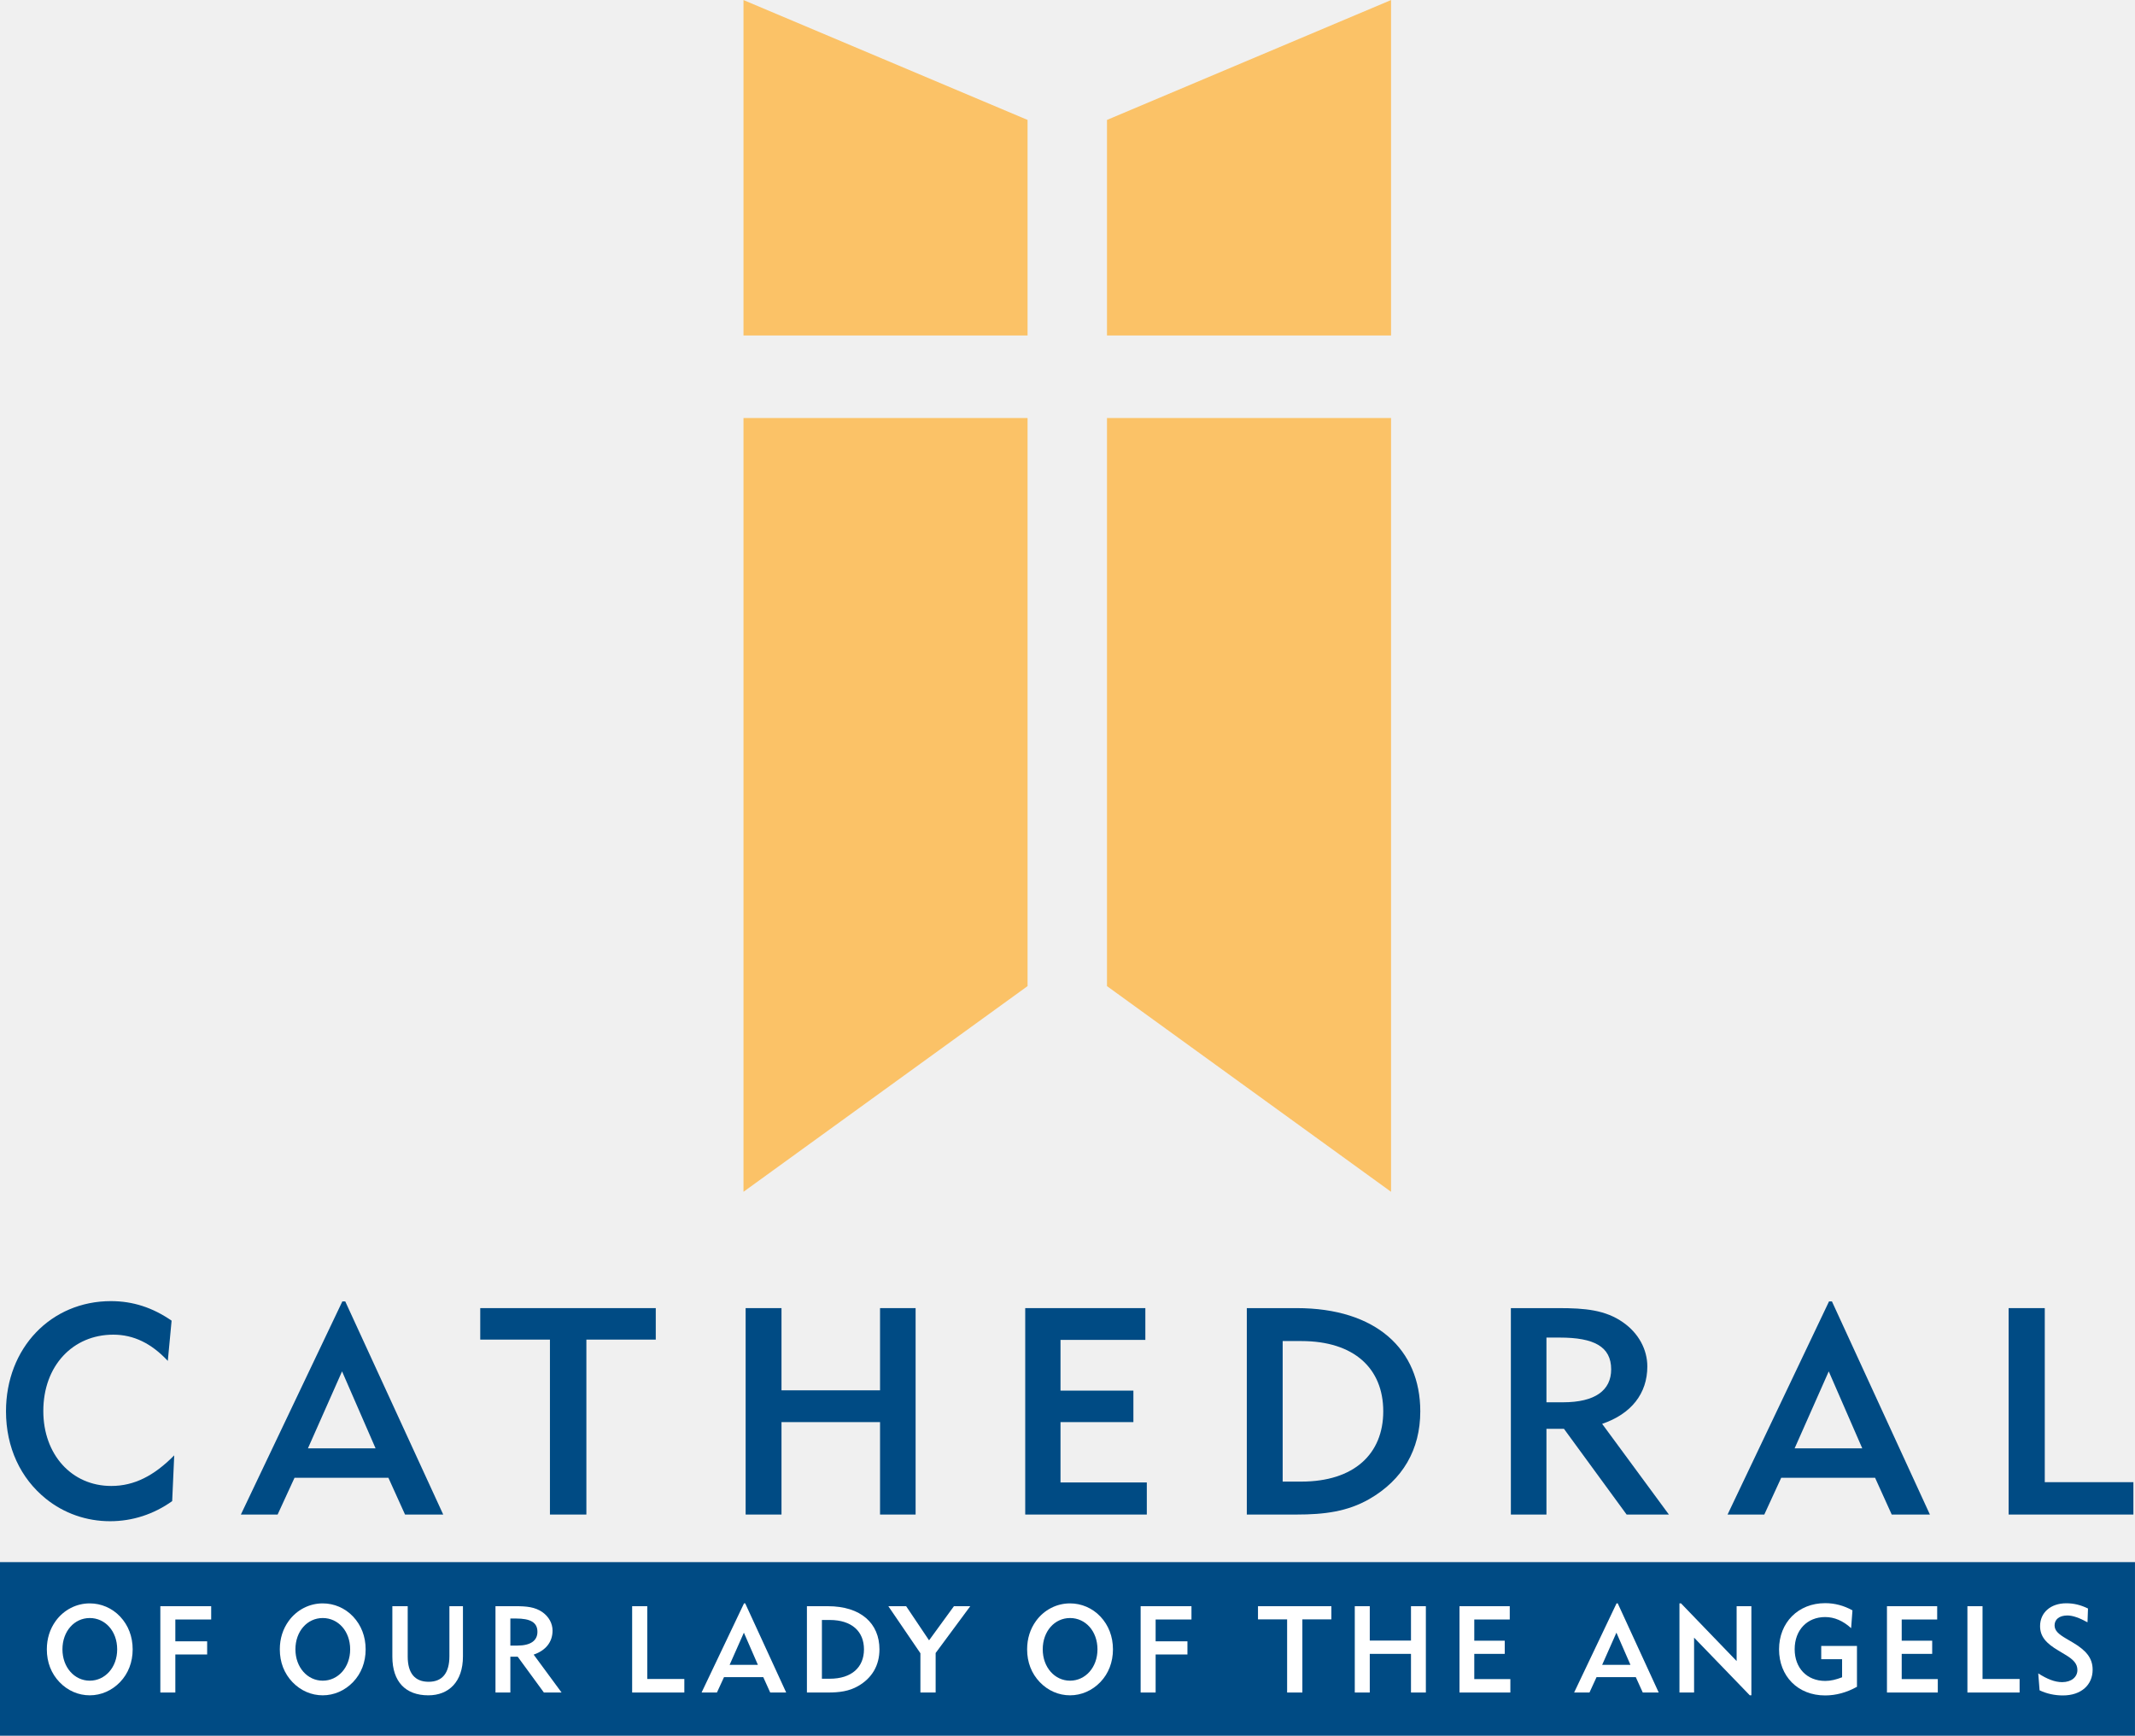
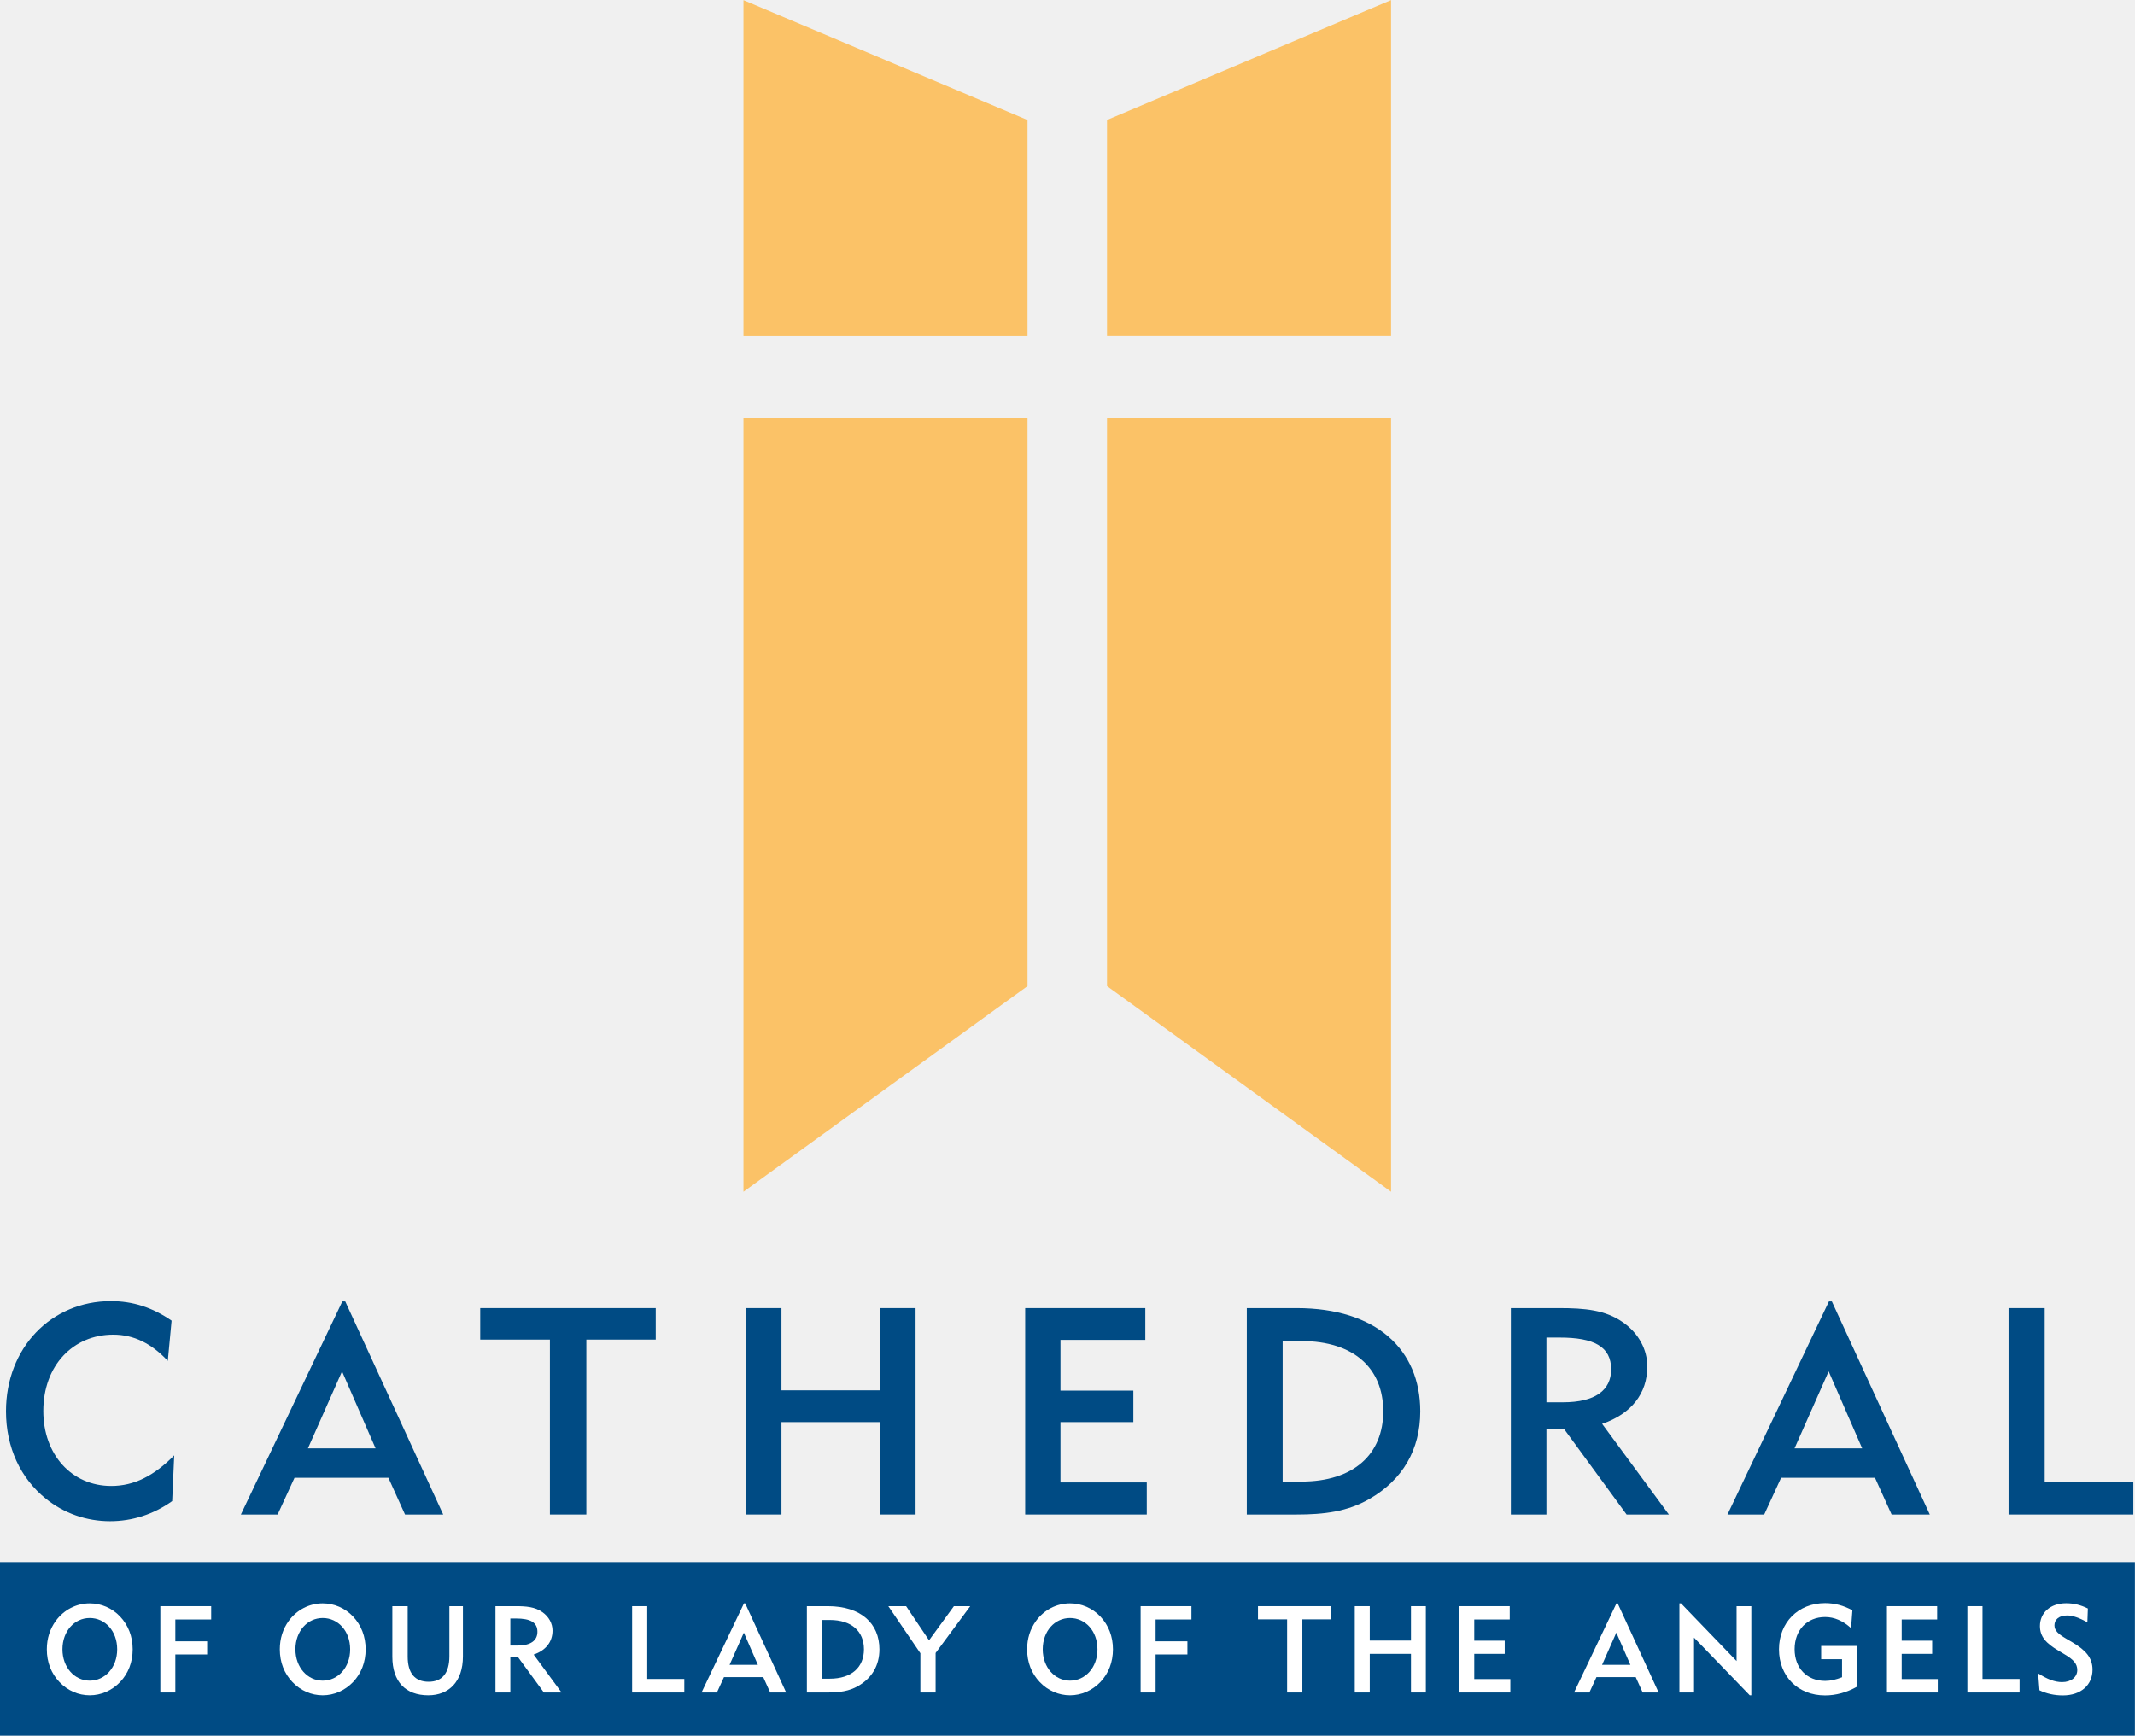
- <svg xmlns="http://www.w3.org/2000/svg" version="1.1" id="svg2" width="271.027" height="220.36" viewBox="0 0 271.027 220.36">
-   <defs id="defs6" />
-   <g id="g10" transform="matrix(1.333333,0,0,-1.333333,0,220.36)">
-     <g id="g12" transform="scale(0.1)">
-       <path d="M 2032.68,165.27 H 0 V 0 h 2032.68 v 165.27" style="fill:#004b84;fill-opacity:1;fill-rule:nonzero;stroke:none" id="path14" />
-       <path d="M 707.871,1652.65 978.32,1538.51 V 1333.29 H 707.871 v 319.36" style="fill:#fbc267;fill-opacity:1;fill-rule:nonzero;stroke:none" id="path16" />
-       <path d="m 1053.95,1538.51 270.45,114.14 v -319.36 h -270.45 v 205.22" style="fill:#fbc267;fill-opacity:1;fill-rule:nonzero;stroke:none" id="path18" />
-       <path d="M 707.871,1254.66 H 978.32 V 713.73 L 707.871,517.891 v 736.769" style="fill:#fbc267;fill-opacity:1;fill-rule:nonzero;stroke:none" id="path20" />
-       <path d="M 1053.95,1254.66 H 1324.4 V 517.891 L 1053.95,713.73 v 540.93" style="fill:#fbc267;fill-opacity:1;fill-rule:nonzero;stroke:none" id="path22" />
-       <path d="m 104.805,204.219 c -22.481,0 -43.86,7.48 -61.075,21.359 -24.141,19.442 -38.02,48.852 -38.02,83.293 0,60.5 43.027,104.918 99.934,104.918 20.808,0 39.687,-6.117 57.734,-18.598 l -3.613,-38.32 c -15.547,16.66 -32.473,24.981 -51.907,24.981 -38.308,0 -66.621,-29.411 -66.621,-72.711 0,-41.371 26.926,-71.352 64.68,-71.352 21.922,0 40.801,9.731 59.961,29.141 l -1.945,-43.571 c -17.489,-12.48 -37.754,-19.14 -59.129,-19.14" style="fill:#004b84;fill-opacity:1;fill-rule:nonzero;stroke:none" id="path24" />
-       <path d="m 357.578,273.609 -31.914,73.282 -32.48,-73.282 z m -128.242,-63.031 96.602,202.934 h 2.773 L 421.98,210.578 H 385.625 L 369.793,245.57 H 280.41 l -16.094,-34.992 h -34.98" style="fill:#004b84;fill-opacity:1;fill-rule:nonzero;stroke:none" id="path26" />
-       <path d="m 558.281,210.578 h -34.695 v 166.57 h -66.352 v 29.981 h 167.11 v -29.981 h -66.063 v -166.57" style="fill:#004b84;fill-opacity:1;fill-rule:nonzero;stroke:none" id="path28" />
-       <path d="m 709.902,407.129 h 34.149 v -78.277 h 93.82 v 78.277 h 33.867 V 210.578 h -33.867 v 88.012 h -93.82 v -88.012 h -34.149 v 196.551" style="fill:#004b84;fill-opacity:1;fill-rule:nonzero;stroke:none" id="path30" />
-       <path d="m 976.102,407.129 h 114.368 v -30.258 h -80.78 V 328.57 h 69.4 v -29.98 h -69.4 v -57.461 h 82.17 V 210.578 H 976.102 v 196.551" style="fill:#004b84;fill-opacity:1;fill-rule:nonzero;stroke:none" id="path32" />
-       <path d="m 1238.97,241.949 c 50.25,0 78.01,26.391 78.01,66.922 0,40.801 -27.76,66.891 -78.01,66.891 h -17.76 V 241.949 Z m -51.9,165.18 h 47.47 c 75.78,0 117.69,-39.418 117.69,-98.258 0,-36.371 -16.66,-65.242 -48.57,-83.562 -20.82,-11.93 -42.76,-14.731 -69.12,-14.731 h -47.47 v 196.551" style="fill:#004b84;fill-opacity:1;fill-rule:nonzero;stroke:none" id="path34" />
-       <path d="m 1488.17,317.461 c 30.54,0 45.8,11.391 45.8,31.367 0,21.66 -16.37,30.25 -48.85,30.25 h -12.77 v -61.617 z m -49.69,89.668 h 45.53 c 24.98,0 44.41,-1.68 61.35,-13.617 14.7,-10.25 23.04,-25.801 23.04,-41.91 0,-25.801 -15.27,-45.231 -43.02,-54.672 l 63.55,-86.352 h -40.25 l -59.67,81.633 h -16.66 v -81.633 h -33.87 v 196.551" style="fill:#004b84;fill-opacity:1;fill-rule:nonzero;stroke:none" id="path36" />
-       <path d="m 1773.03,273.609 -31.91,73.282 -32.48,-73.282 z m -128.24,-63.031 96.6,202.934 h 2.77 l 93.27,-202.934 h -36.35 l -15.84,34.992 h -89.38 l -16.09,-34.992 h -34.98" style="fill:#004b84;fill-opacity:1;fill-rule:nonzero;stroke:none" id="path38" />
-       <path d="m 1912.39,407.129 h 34.41 V 241.398 h 84.38 v -30.82 h -118.79 v 196.551" style="fill:#004b84;fill-opacity:1;fill-rule:nonzero;stroke:none" id="path40" />
-       <path d="m 85.449,52.379 c 14.512,0 26.114,12.531 26.114,29.832 0,17.41 -11.485,29.828 -26.114,29.828 -14.629,0 -25.996,-12.527 -25.996,-29.828 0,-17.18 11.484,-29.832 25.996,-29.832 z M 53.066,109.262 c 7.773,10.679 19.727,16.718 32.383,16.718 10.801,0 21.25,-4.421 28.906,-12.539 7.774,-8.25 11.954,-19.05 11.954,-31.23 0,-12.191 -4.18,-22.98 -11.954,-31.121 -7.773,-8.121 -18.105,-12.648 -28.906,-12.648 -10.793,0 -21.008,4.418 -28.789,12.547 -7.891,8.242 -12.07,18.91 -12.07,31.223 0,10.211 2.91,19.379 8.477,27.051" style="fill:#ffffff;fill-opacity:1;fill-rule:nonzero;stroke:none" id="path42" />
-       <path d="m 152.656,123.301 h 48.407 v -12.66 H 166.934 V 89.859 h 30.293 V 77.332 H 166.934 V 41.109 h -14.278 v 82.192" style="fill:#ffffff;fill-opacity:1;fill-rule:nonzero;stroke:none" id="path44" />
-       <path d="m 307.266,52.379 c 14.511,0 26.121,12.531 26.121,29.832 0,17.41 -11.492,29.828 -26.121,29.828 -14.629,0 -25.996,-12.527 -25.996,-29.828 0,-17.18 11.484,-29.832 25.996,-29.832 z m -32.383,56.883 c 7.773,10.679 19.734,16.718 32.383,16.718 10.8,0 21.25,-4.421 28.906,-12.539 7.773,-8.25 11.953,-19.05 11.953,-31.23 0,-12.191 -4.18,-22.98 -11.953,-31.121 -7.774,-8.121 -18.106,-12.648 -28.906,-12.648 -10.793,0 -21.008,4.418 -28.789,12.547 -7.891,8.242 -12.071,18.91 -12.071,31.223 0,10.211 2.91,19.379 8.477,27.051" style="fill:#ffffff;fill-opacity:1;fill-rule:nonzero;stroke:none" id="path46" />
-       <path d="m 388.172,75.359 c 0,-15.91 6.848,-24.031 19.973,-24.031 12.878,0 19.726,8.242 19.726,24.371 v 47.602 h 12.891 V 75.481 c 0,-24.039 -13.36,-37.039 -32.969,-37.039 -21.477,0 -34.238,12.77 -34.238,36.797 v 48.063 h 14.617 V 75.359" style="fill:#ffffff;fill-opacity:1;fill-rule:nonzero;stroke:none" id="path48" />
-       <path d="m 492.52,85.801 c 12.773,0 19.16,4.769 19.16,13.121 0,9.058 -6.856,12.66 -20.43,12.66 h -5.344 V 85.801 Z m -20.774,37.5 h 19.035 c 10.449,0 18.574,-0.699 25.653,-5.68 6.152,-4.301 9.64,-10.801 9.64,-17.543 0,-10.777 -6.386,-18.918 -17.988,-22.867 l 26.582,-36.102 h -16.836 l -24.961,34.129 h -6.965 V 41.109 h -14.16 v 82.192" style="fill:#ffffff;fill-opacity:1;fill-rule:nonzero;stroke:none" id="path50" />
-       <path d="m 601.863,123.301 h 14.395 V 54 h 35.285 V 41.109 h -49.68 v 82.192" style="fill:#ffffff;fill-opacity:1;fill-rule:nonzero;stroke:none" id="path52" />
-       <path d="M 721.582,67.461 708.242,98.102 694.656,67.461 Z M 667.961,41.109 708.359,125.98 h 1.153 l 39.004,-84.871 h -15.207 l -6.61,14.629 h -37.383 l -6.73,-14.629 h -14.625" style="fill:#ffffff;fill-opacity:1;fill-rule:nonzero;stroke:none" id="path54" />
-       <path d="m 789.961,54.238 c 21.004,0 32.617,11.023 32.617,27.973 0,17.07 -11.613,27.969 -32.617,27.969 h -7.434 V 54.238 Z m -21.707,69.063 h 19.851 c 31.68,0 49.208,-16.481 49.208,-41.09 0,-15.211 -6.961,-27.281 -20.309,-34.949 -8.703,-4.98 -17.883,-6.152 -28.899,-6.152 h -19.851 v 82.192" style="fill:#ffffff;fill-opacity:1;fill-rule:nonzero;stroke:none" id="path56" />
-       <path d="m 876.309,78.488 -30.528,44.813 h 16.942 l 21.828,-32.5 23.672,32.5 h 15.554 L 890.809,78.731 V 41.109 h -14.5 v 37.379" style="fill:#ffffff;fill-opacity:1;fill-rule:nonzero;stroke:none" id="path58" />
-       <path d="m 1018.77,52.379 c 14.52,0 26.12,12.531 26.12,29.832 0,17.41 -11.49,29.828 -26.12,29.828 -14.63,0 -25.997,-12.527 -25.997,-29.828 0,-17.18 11.487,-29.832 25.997,-29.832 z m -32.383,56.883 c 7.773,10.679 19.733,16.718 32.383,16.718 10.8,0 21.25,-4.421 28.91,-12.539 7.77,-8.25 11.95,-19.05 11.95,-31.23 0,-12.191 -4.18,-22.98 -11.95,-31.121 -7.77,-8.121 -18.11,-12.648 -28.91,-12.648 -10.79,0 -21.008,4.418 -28.79,12.547 -7.89,8.242 -12.07,18.91 -12.07,31.223 0,10.211 2.91,19.379 8.477,27.051" style="fill:#ffffff;fill-opacity:1;fill-rule:nonzero;stroke:none" id="path60" />
-       <path d="m 1085.98,123.301 h 48.4 v -12.66 h -34.12 V 89.859 h 30.29 V 77.332 h -30.29 V 41.109 h -14.28 v 82.192" style="fill:#ffffff;fill-opacity:1;fill-rule:nonzero;stroke:none" id="path62" />
-       <path d="m 1239.96,41.109 h -14.51 v 69.653 h -27.73 v 12.539 h 69.86 v -12.539 h -27.62 V 41.109" style="fill:#ffffff;fill-opacity:1;fill-rule:nonzero;stroke:none" id="path64" />
-       <path d="m 1289.87,123.301 h 14.27 V 90.57 h 39.24 v 32.731 h 14.16 V 41.109 h -14.16 v 36.801 h -39.24 V 41.109 h -14.27 v 82.192" style="fill:#ffffff;fill-opacity:1;fill-rule:nonzero;stroke:none" id="path66" />
-       <path d="m 1389.57,123.301 h 47.84 v -12.66 h -33.77 V 90.449 h 29 v -12.539 h -29 V 53.891 h 34.35 V 41.109 h -48.42 v 82.192" style="fill:#ffffff;fill-opacity:1;fill-rule:nonzero;stroke:none" id="path68" />
-       <path d="m 1552.33,67.461 -13.36,30.641 -13.58,-30.641 z m -53.63,-26.352 40.39,84.871 h 1.15 l 39,-84.871 h -15.19 l -6.62,14.629 h -37.39 l -6.72,-14.629 h -14.62" style="fill:#ffffff;fill-opacity:1;fill-rule:nonzero;stroke:none" id="path70" />
-       <path d="m 1598.99,125.98 h 1.5 l 52.93,-54.921 v 52.242 h 14.04 V 38.441 h -1.5 l -53.05,54.918 v -52.25 h -13.92 V 125.98" style="fill:#ffffff;fill-opacity:1;fill-rule:nonzero;stroke:none" id="path72" />
-       <path d="m 1737.7,112.969 c -17.07,0 -29.02,-12.309 -29.02,-30.649 0,-17.871 11.6,-30.172 29.14,-30.172 5.21,0 10.33,1.274 16.01,3.473 v 17.188 h -19.86 v 12.652 h 34.02 V 46.57 c -9.74,-5.461 -20.08,-8.242 -30.29,-8.242 -26.13,0 -43.89,18.453 -43.89,43.883 0,25.527 18.23,43.988 43.89,43.988 9.16,0 17.75,-2.308 26,-6.847 l -1.27,-16.954 c -7.68,6.973 -15.92,10.571 -24.73,10.571" style="fill:#ffffff;fill-opacity:1;fill-rule:nonzero;stroke:none" id="path74" />
-       <path d="m 1796.55,123.301 h 47.81 v -12.66 h -33.77 V 90.449 h 29.02 v -12.539 h -29.02 V 53.891 h 34.36 V 41.109 h -48.4 v 82.192" style="fill:#ffffff;fill-opacity:1;fill-rule:nonzero;stroke:none" id="path76" />
-       <path d="m 1873.15,123.301 h 14.39 V 54 h 35.3 V 41.109 h -49.69 v 82.192" style="fill:#ffffff;fill-opacity:1;fill-rule:nonzero;stroke:none" id="path78" />
-       <path d="m 1963.34,50.988 c 8.95,0 14.52,4.992 14.52,11.492 0,6.148 -3.83,10.098 -12.07,14.969 l -6.16,3.711 c -11.38,6.73 -17.3,13.121 -17.3,23.211 0,12.66 9.86,21.711 24.96,21.711 7.19,0 13.81,-1.621 20.66,-4.992 l -0.47,-13.11 c -7.65,4.18 -13.92,6.489 -19.16,6.489 -7.77,0 -12.18,-3.828 -12.18,-9.391 0,-5.109 3.73,-8.359 11.27,-12.777 l 5.91,-3.473 c 12.54,-7.438 19.05,-14.629 19.05,-26.008 0,-14.281 -10.69,-24.492 -28.32,-24.492 -7.8,0 -15.34,1.633 -22.19,4.871 l -1.27,16.129 c 8.48,-5.438 15.78,-8.34 22.75,-8.34" style="fill:#ffffff;fill-opacity:1;fill-rule:nonzero;stroke:none" id="path80" />
+ <svg xmlns="http://www.w3.org/2000/svg" width="271.03" height="220.36" version="1.1" viewBox="0 0 271.03 220.36">
+   <g transform="matrix(1.3333 0 0 -1.3333 0 220.36)">
+     <g transform="scale(.1)">
+       <path d="M 2032.68,165.27 H 0 V 0 h 2032.68 v 165.27" fill="#004b84" />
+       <g fill="#fbc267">
+         <path d="m707.87 1652.6 270.45-114.14v-205.22h-270.45v319.36" />
+         <path d="m1054 1538.5 270.45 114.14v-319.36h-270.45v205.22" />
+         <path d="m707.87 1254.7h270.45v-540.93l-270.45-195.84v736.77" />
+         <path d="m1054 1254.7h270.45v-736.77l-270.45 195.84v540.93" />
+       </g>
+       <g fill="#004b84">
+         <path d="m104.8 204.22c-22.481 0-43.86 7.48-61.074 21.359-24.141 19.442-38.02 48.852-38.02 83.293 0 60.5 43.027 104.92 99.934 104.92 20.808 0 39.687-6.117 57.734-18.598l-3.613-38.32c-15.547 16.66-32.473 24.981-51.907 24.981-38.308 0-66.621-29.411-66.621-72.711 0-41.371 26.926-71.352 64.68-71.352 21.922 0 40.801 9.731 59.961 29.141l-1.945-43.571c-17.489-12.48-37.754-19.14-59.129-19.14" />
+         <path d="m357.58 273.61-31.914 73.282-32.48-73.282zm-128.24-63.031 96.602 202.93h2.773l93.269-202.93h-36.355l-15.832 34.992h-89.383l-16.094-34.992h-34.98" />
+         <path d="m558.28 210.58h-34.695v166.57h-66.352v29.981h167.11v-29.981h-66.063v-166.57" />
+         <path d="m709.9 407.13h34.149v-78.277h93.82v78.277h33.867v-196.55h-33.867v88.012h-93.82v-88.012h-34.149v196.55" />
+         <path d="m976.1 407.13h114.37v-30.258h-80.78v-48.301h69.4v-29.98h-69.4v-57.461h82.17v-30.551h-115.76v196.55" />
+         <path d="m1239 241.95c50.25 0 78.01 26.391 78.01 66.922 0 40.801-27.76 66.891-78.01 66.891h-17.76v-133.81zm-51.9 165.18h47.47c75.78 0 117.69-39.418 117.69-98.258 0-36.371-16.66-65.242-48.57-83.562-20.82-11.93-42.76-14.731-69.12-14.731h-47.47v196.55" />
+         <path d="m1488.2 317.46c30.54 0 45.8 11.391 45.8 31.367 0 21.66-16.37 30.25-48.85 30.25h-12.77v-61.617zm-49.69 89.668h45.53c24.98 0 44.41-1.68 61.35-13.617 14.7-10.25 23.04-25.801 23.04-41.91 0-25.801-15.27-45.231-43.02-54.672l63.55-86.352h-40.25l-59.67 81.633h-16.66v-81.633h-33.87v196.55" />
+         <path d="m1773 273.61-31.91 73.282-32.48-73.282zm-128.24-63.031 96.6 202.93h2.77l93.27-202.93h-36.35l-15.84 34.992h-89.38l-16.09-34.992h-34.98" />
+         <path d="m1912.4 407.13h34.41v-165.73h84.38v-30.82h-118.79v196.55" />
+       </g>
+       <g fill="#fff">
+         <path d="m85.449 52.379c14.512 0 26.114 12.531 26.114 29.832 0 17.41-11.485 29.828-26.114 29.828-14.629 0-25.996-12.527-25.996-29.828 0-17.18 11.484-29.832 25.996-29.832zm-32.383 56.883c7.773 10.679 19.727 16.718 32.383 16.718 10.801 0 21.25-4.421 28.906-12.539 7.774-8.25 11.954-19.05 11.954-31.23 0-12.191-4.18-22.98-11.954-31.121-7.773-8.121-18.105-12.648-28.906-12.648-10.793 0-21.008 4.418-28.789 12.547-7.891 8.242-12.07 18.91-12.07 31.223 0 10.211 2.91 19.379 8.477 27.051" />
+         <path d="m152.66 123.3h48.407v-12.66h-34.129v-20.782h30.293v-12.527h-30.293v-36.223h-14.278v82.192" />
+         <path d="m307.27 52.379c14.511 0 26.121 12.531 26.121 29.832 0 17.41-11.492 29.828-26.121 29.828s-25.996-12.527-25.996-29.828c0-17.18 11.484-29.832 25.996-29.832zm-32.383 56.883c7.773 10.679 19.734 16.718 32.383 16.718 10.8 0 21.25-4.421 28.906-12.539 7.773-8.25 11.953-19.05 11.953-31.23 0-12.191-4.18-22.98-11.953-31.121-7.774-8.121-18.106-12.648-28.906-12.648-10.793 0-21.008 4.418-28.789 12.547-7.891 8.242-12.071 18.91-12.071 31.223 0 10.211 2.91 19.379 8.477 27.051" />
+         <path d="m388.17 75.359c0-15.91 6.848-24.031 19.973-24.031 12.878 0 19.726 8.242 19.726 24.371v47.602h12.891v-47.82c0-24.039-13.36-37.039-32.969-37.039-21.477 0-34.238 12.77-34.238 36.797v48.063h14.617v-47.942" />
+         <path d="m492.52 85.801c12.773 0 19.16 4.769 19.16 13.121 0 9.058-6.856 12.66-20.43 12.66h-5.344v-25.781zm-20.774 37.5h19.035c10.449 0 18.574-0.699 25.653-5.68 6.152-4.301 9.64-10.801 9.64-17.543 0-10.777-6.386-18.918-17.988-22.867l26.582-36.102h-16.836l-24.961 34.129h-6.965v-34.129h-14.16v82.192" />
+         <path d="m601.86 123.3h14.395v-69.301h35.285v-12.891h-49.68v82.192" />
+         <path d="m721.58 67.461-13.34 30.641-13.586-30.641zm-53.621-26.352 40.398 84.871h1.153l39.004-84.871h-15.207l-6.61 14.629h-37.383l-6.73-14.629h-14.625" />
+         <path d="m789.96 54.238c21.004 0 32.617 11.023 32.617 27.973 0 17.07-11.613 27.969-32.617 27.969h-7.434v-55.942zm-21.707 69.063h19.851c31.68 0 49.208-16.481 49.208-41.09 0-15.211-6.961-27.281-20.309-34.949-8.703-4.98-17.883-6.152-28.899-6.152h-19.851v82.192" />
+         <path d="m876.31 78.488-30.528 44.813h16.942l21.828-32.5 23.672 32.5h15.554l-32.968-44.57v-37.621h-14.5v37.379" />
+         <path d="m1018.8 52.379c14.52 0 26.12 12.531 26.12 29.832 0 17.41-11.49 29.828-26.12 29.828s-25.997-12.527-25.997-29.828c0-17.18 11.487-29.832 25.997-29.832zm-32.383 56.883c7.773 10.679 19.733 16.718 32.383 16.718 10.8 0 21.25-4.421 28.91-12.539 7.77-8.25 11.95-19.05 11.95-31.23 0-12.191-4.18-22.98-11.95-31.121-7.77-8.121-18.11-12.648-28.91-12.648-10.79 0-21.008 4.418-28.79 12.547-7.89 8.242-12.07 18.91-12.07 31.223 0 10.211 2.91 19.379 8.477 27.051" />
+         <path d="m1086 123.3h48.4v-12.66h-34.12v-20.782h30.29v-12.527h-30.29v-36.223h-14.28v82.192" />
+         <path d="m1240 41.109h-14.51v69.653h-27.73v12.539h69.86v-12.539h-27.62v-69.653" />
+         <path d="m1289.9 123.3h14.27v-32.731h39.24v32.731h14.16v-82.192h-14.16v36.801h-39.24v-36.801h-14.27v82.192" />
+         <path d="m1389.6 123.3h47.84v-12.66h-33.77v-20.192h29v-12.539h-29v-24.02h34.35v-12.781h-48.42v82.192" />
+         <path d="m1552.3 67.461-13.36 30.641-13.58-30.641zm-53.63-26.352 40.39 84.871h1.15l39-84.871h-15.19l-6.62 14.629h-37.39l-6.72-14.629h-14.62" />
+         <path d="m1599 125.98h1.5l52.93-54.921v52.242h14.04v-84.86h-1.5l-53.05 54.918v-52.25h-13.92v84.871" />
+         <path d="m1737.7 112.97c-17.07 0-29.02-12.309-29.02-30.649 0-17.871 11.6-30.172 29.14-30.172 5.21 0 10.33 1.274 16.01 3.473v17.188h-19.86v12.652h34.02v-38.891c-9.74-5.461-20.08-8.242-30.29-8.242-26.13 0-43.89 18.453-43.89 43.883 0 25.527 18.23 43.988 43.89 43.988 9.16 0 17.75-2.308 26-6.847l-1.27-16.954c-7.68 6.973-15.92 10.571-24.73 10.571" />
+         <path d="m1796.6 123.3h47.81v-12.66h-33.77v-20.192h29.02v-12.539h-29.02v-24.02h34.36v-12.781h-48.4v82.192" />
+         <path d="m1873.2 123.3h14.39v-69.301h35.3v-12.891h-49.69v82.192" />
+         <path d="m1963.3 50.988c8.95 0 14.52 4.992 14.52 11.492 0 6.148-3.83 10.098-12.07 14.969l-6.16 3.711c-11.38 6.73-17.3 13.121-17.3 23.211 0 12.66 9.86 21.711 24.96 21.711 7.19 0 13.81-1.621 20.66-4.992l-0.47-13.11c-7.65 4.18-13.92 6.489-19.16 6.489-7.77 0-12.18-3.828-12.18-9.391 0-5.109 3.73-8.359 11.27-12.777l5.91-3.473c12.54-7.438 19.05-14.629 19.05-26.008 0-14.281-10.69-24.492-28.32-24.492-7.8 0-15.34 1.633-22.19 4.871l-1.27 16.129c8.48-5.438 15.78-8.34 22.75-8.34" />
+       </g>
    </g>
  </g>
</svg>
